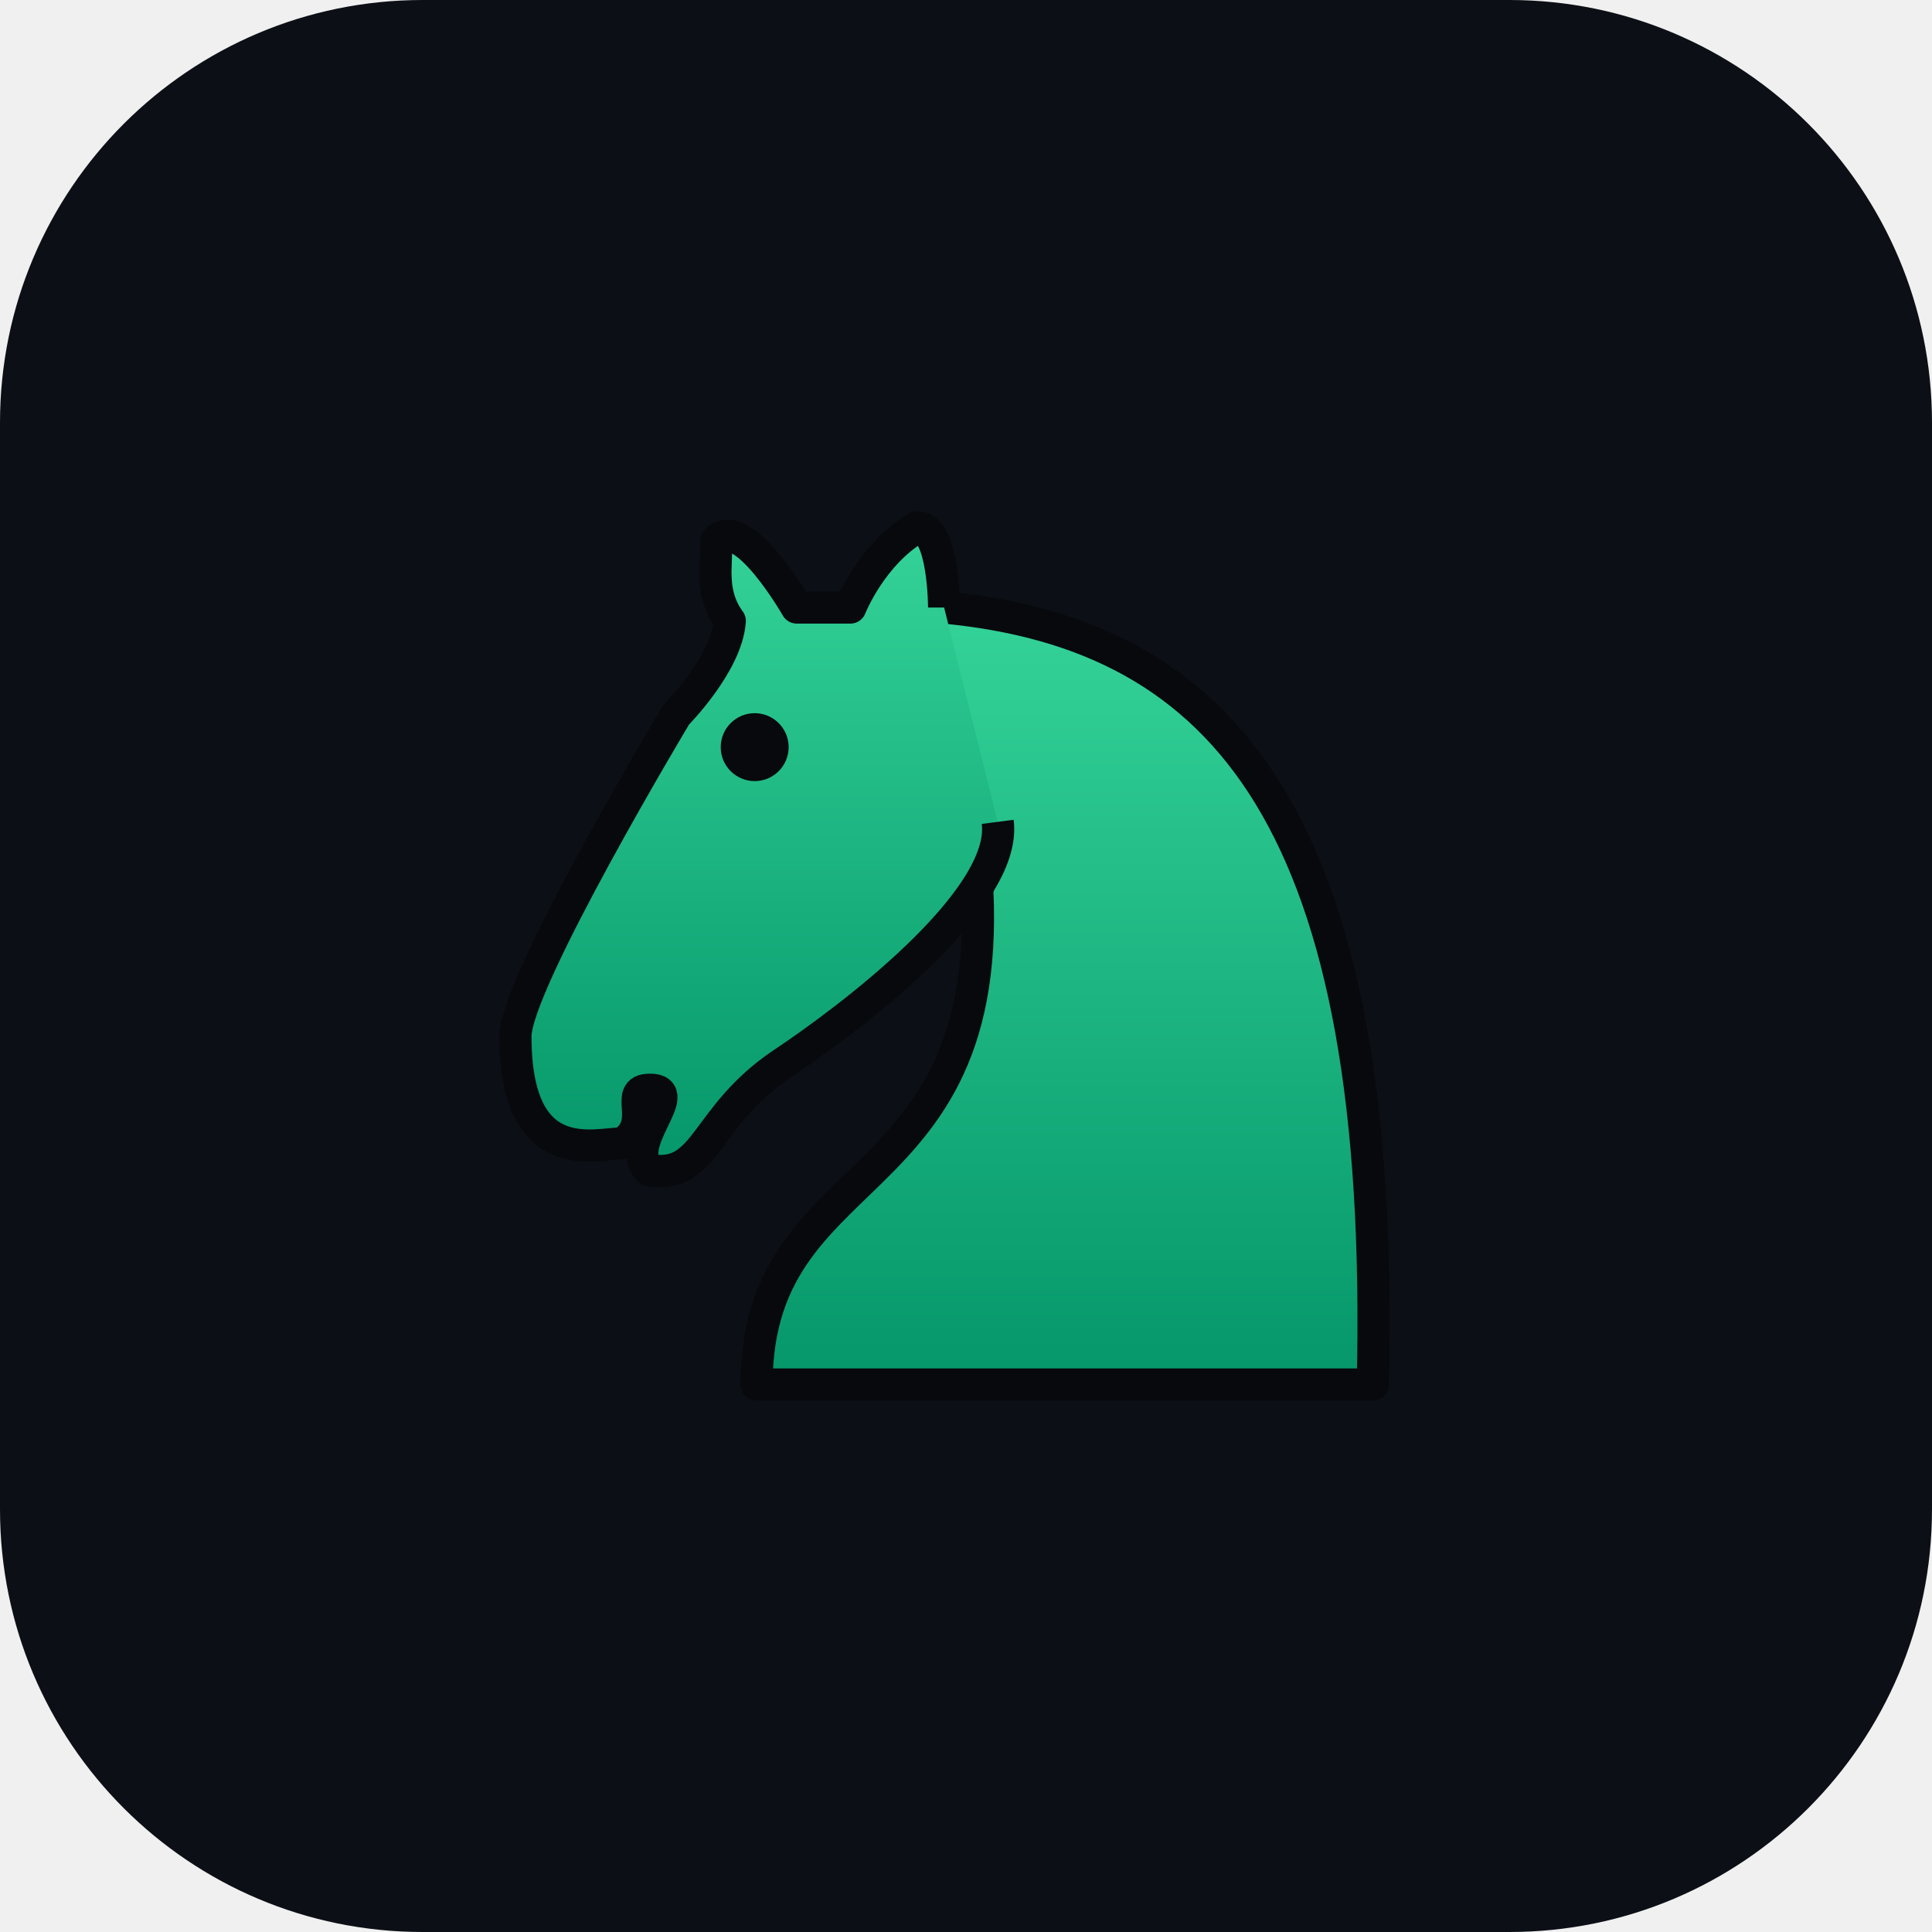
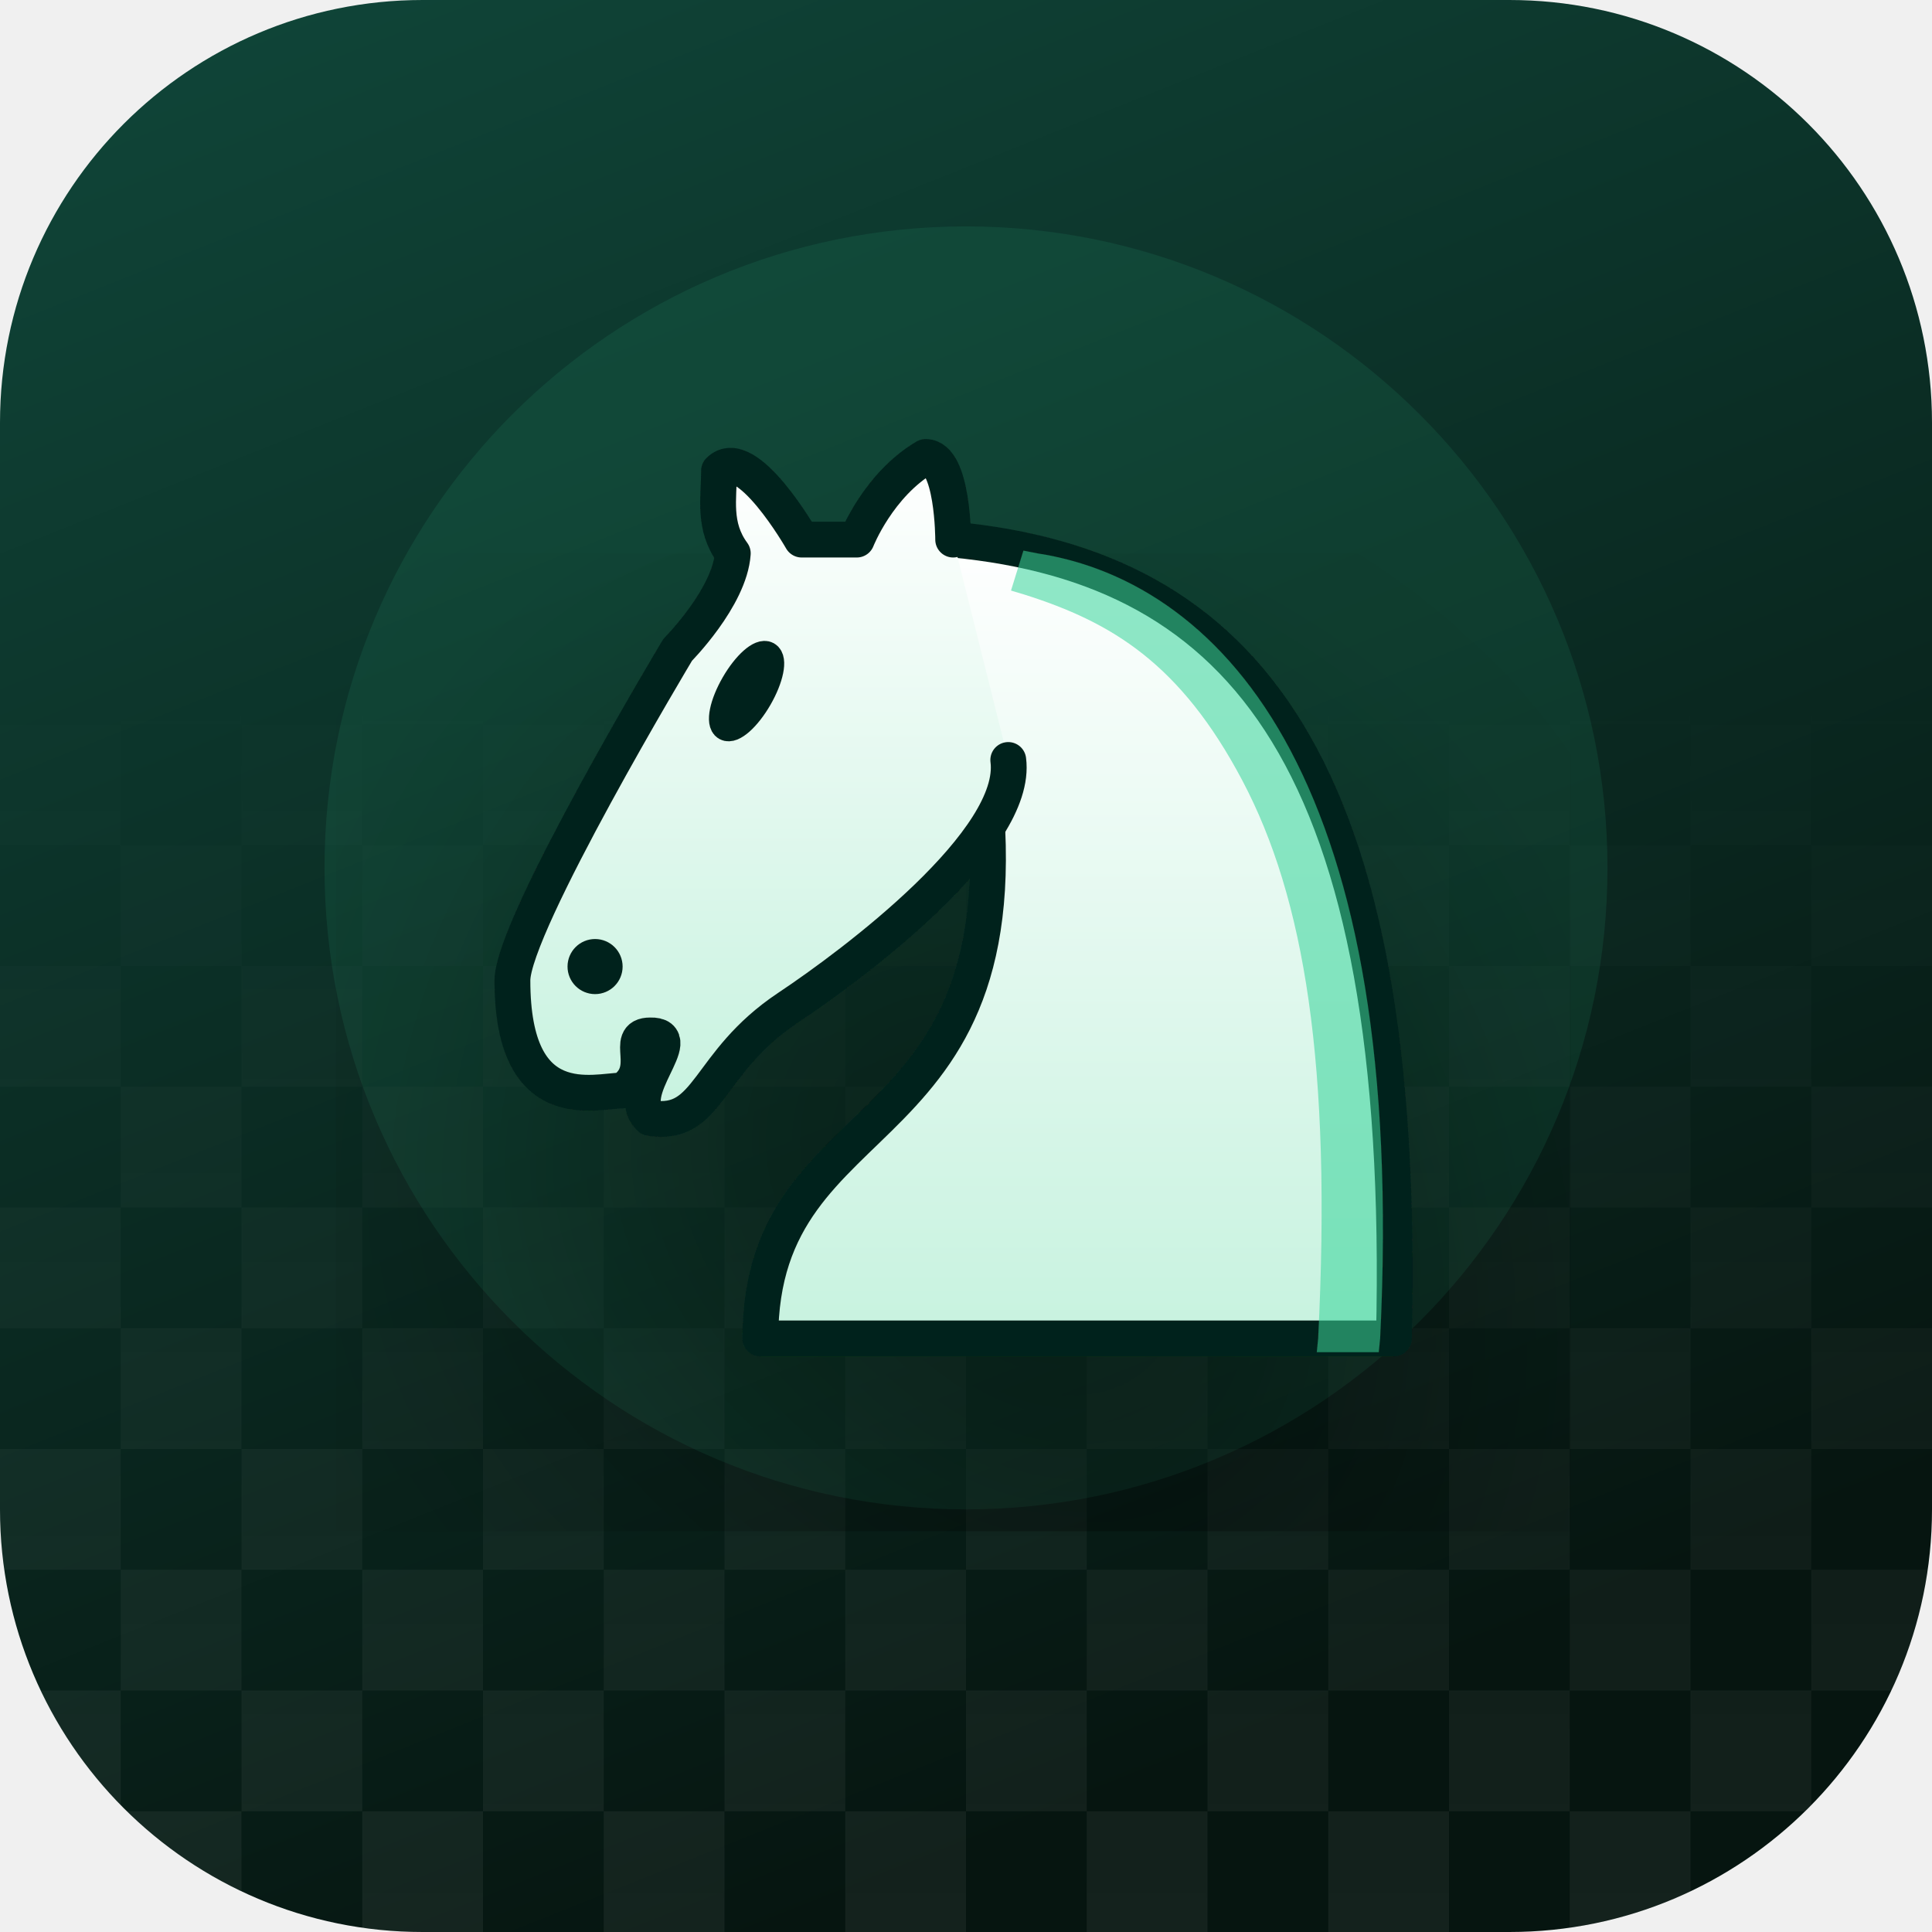
<svg xmlns="http://www.w3.org/2000/svg" viewBox="0 0 512 512">
  <defs>
-     <linearGradient id="g" x1="0" y1="0" x2="0" y2="1">
-       <stop offset="0" stop-color="#34d399" />
-       <stop offset="1" stop-color="#059669" />
+     <linearGradient id="bg" x1="0" y1="0" x2="0.4" y2="1">
+       <stop offset="0" stop-color="#10473a" />
+       <stop offset="1" stop-color="#061510" />
    </linearGradient>
+     <pattern id="sq" width="64" height="64" patternUnits="userSpaceOnUse">
+       <rect width="32" height="32" fill="#ffffff" opacity=".055" />
+       <rect x="32" y="32" width="32" height="32" fill="#ffffff" opacity=".055" />
+     </pattern>
+     <linearGradient id="fade" x1="0" y1="0" x2="0" y2="1">
+       <stop offset="0.35" stop-color="#fff" stop-opacity="0" />
+       <stop offset="1" stop-color="#fff" stop-opacity="1" />
+     </linearGradient>
+     <mask id="m">
+       <rect width="512" height="512" fill="url(#fade)" />
+     </mask>
+     <linearGradient id="kn" x1="0" y1="0" x2="0" y2="1">
+       <stop offset="0" stop-color="#ffffff" />
+       <stop offset="1" stop-color="#c7f2df" />
+     </linearGradient>
+     <filter id="glow" x="-20%" y="-20%" width="140%" height="140%">
+       <feDropShadow dx="0" dy="10" stdDeviation="12" flood-color="#000" flood-opacity=".45" />
+     </filter>
  </defs>
-   <rect width="512" height="512" rx="112" fill="#0c1016" />
-   <g transform="translate(94 90) scale(7.1)" fill="url(#g)" stroke="#07090d" stroke-width="1.2" stroke-linejoin="round">
-     <path d="M22 10c10.5 1 16.5 8 16 29H15c0-9 10-6.5 8-21" />
-     <path d="M24 18c.38 2.91-5.55 7.37-8 9-3 2-2.82 4.34-5 4-1.042-.94 1.41-3.04 0-3-1 0 .19 1.23-1 2-1 0-4.003 1-4-4 0-2 6-12 6-12s1.89-1.9 2-3.5c-.73-.994-.5-2-.5-3 1-1 3 2.5 3 2.5h2s.78-1.992 2.5-3c1 0 1 3 1 3" />
+   <rect width="512" height="512" rx="112" fill="url(#bg)" />
+   <rect width="512" height="512" rx="112" fill="url(#sq)" mask="url(#m)" />
+   <circle cx="256" cy="230" r="170" fill="#34d399" opacity=".10" />
+   <g transform="translate(92 70) scale(7.3)" filter="url(#glow)">
+     <g fill="url(#kn)" stroke="#06231b" stroke-width="1.3" stroke-linejoin="round" stroke-linecap="round">
+       <path d="M22 10c10.5 1 16.5 8 16 29H15c0-9 10-6.5 8-21" />
+       <path d="M24 18c.38 2.91-5.55 7.37-8 9-3 2-2.82 4.34-5 4-1.042-.94 1.41-3.04 0-3-1 0 .19 1.23-1 2-1 0-4.003 1-4-4 0-2 6-12 6-12s1.89-1.9 2-3.5c-.73-.994-.5-2-.5-3 1-1 3 2.5 3 2.5h2s.78-1.992 2.5-3c1 0 1 3 1 3" />
+     </g>
+     <path d="M9.5 25.5a.5.5 0 1 1-1 0 .5.5 0 1 1 1 0z" fill="#06231b" stroke="#06231b" />
+     <path d="M15 15.5a.5 1.5 0 1 1-1 0 .5 1.5 0 1 1 1 0z" transform="rotate(30 14.5 15.5)" fill="#06231b" stroke="#06231b" />
+     <path d="M24.55 10.4l-.45 1.45.5.15c3.15 1 5.65 2.49 7.9 6.75S35.75 29.06 35.25 39l-.05.5h2.25l.05-.5c.5-10.06-.88-16.85-3.25-21.34-2.37-4.49-5.79-6.64-9.19-7.16l-.51-.1z" fill="#34d399" opacity=".55" />
  </g>
-   <circle cx="200" cy="198" r="9" fill="#07090d" />
</svg>
